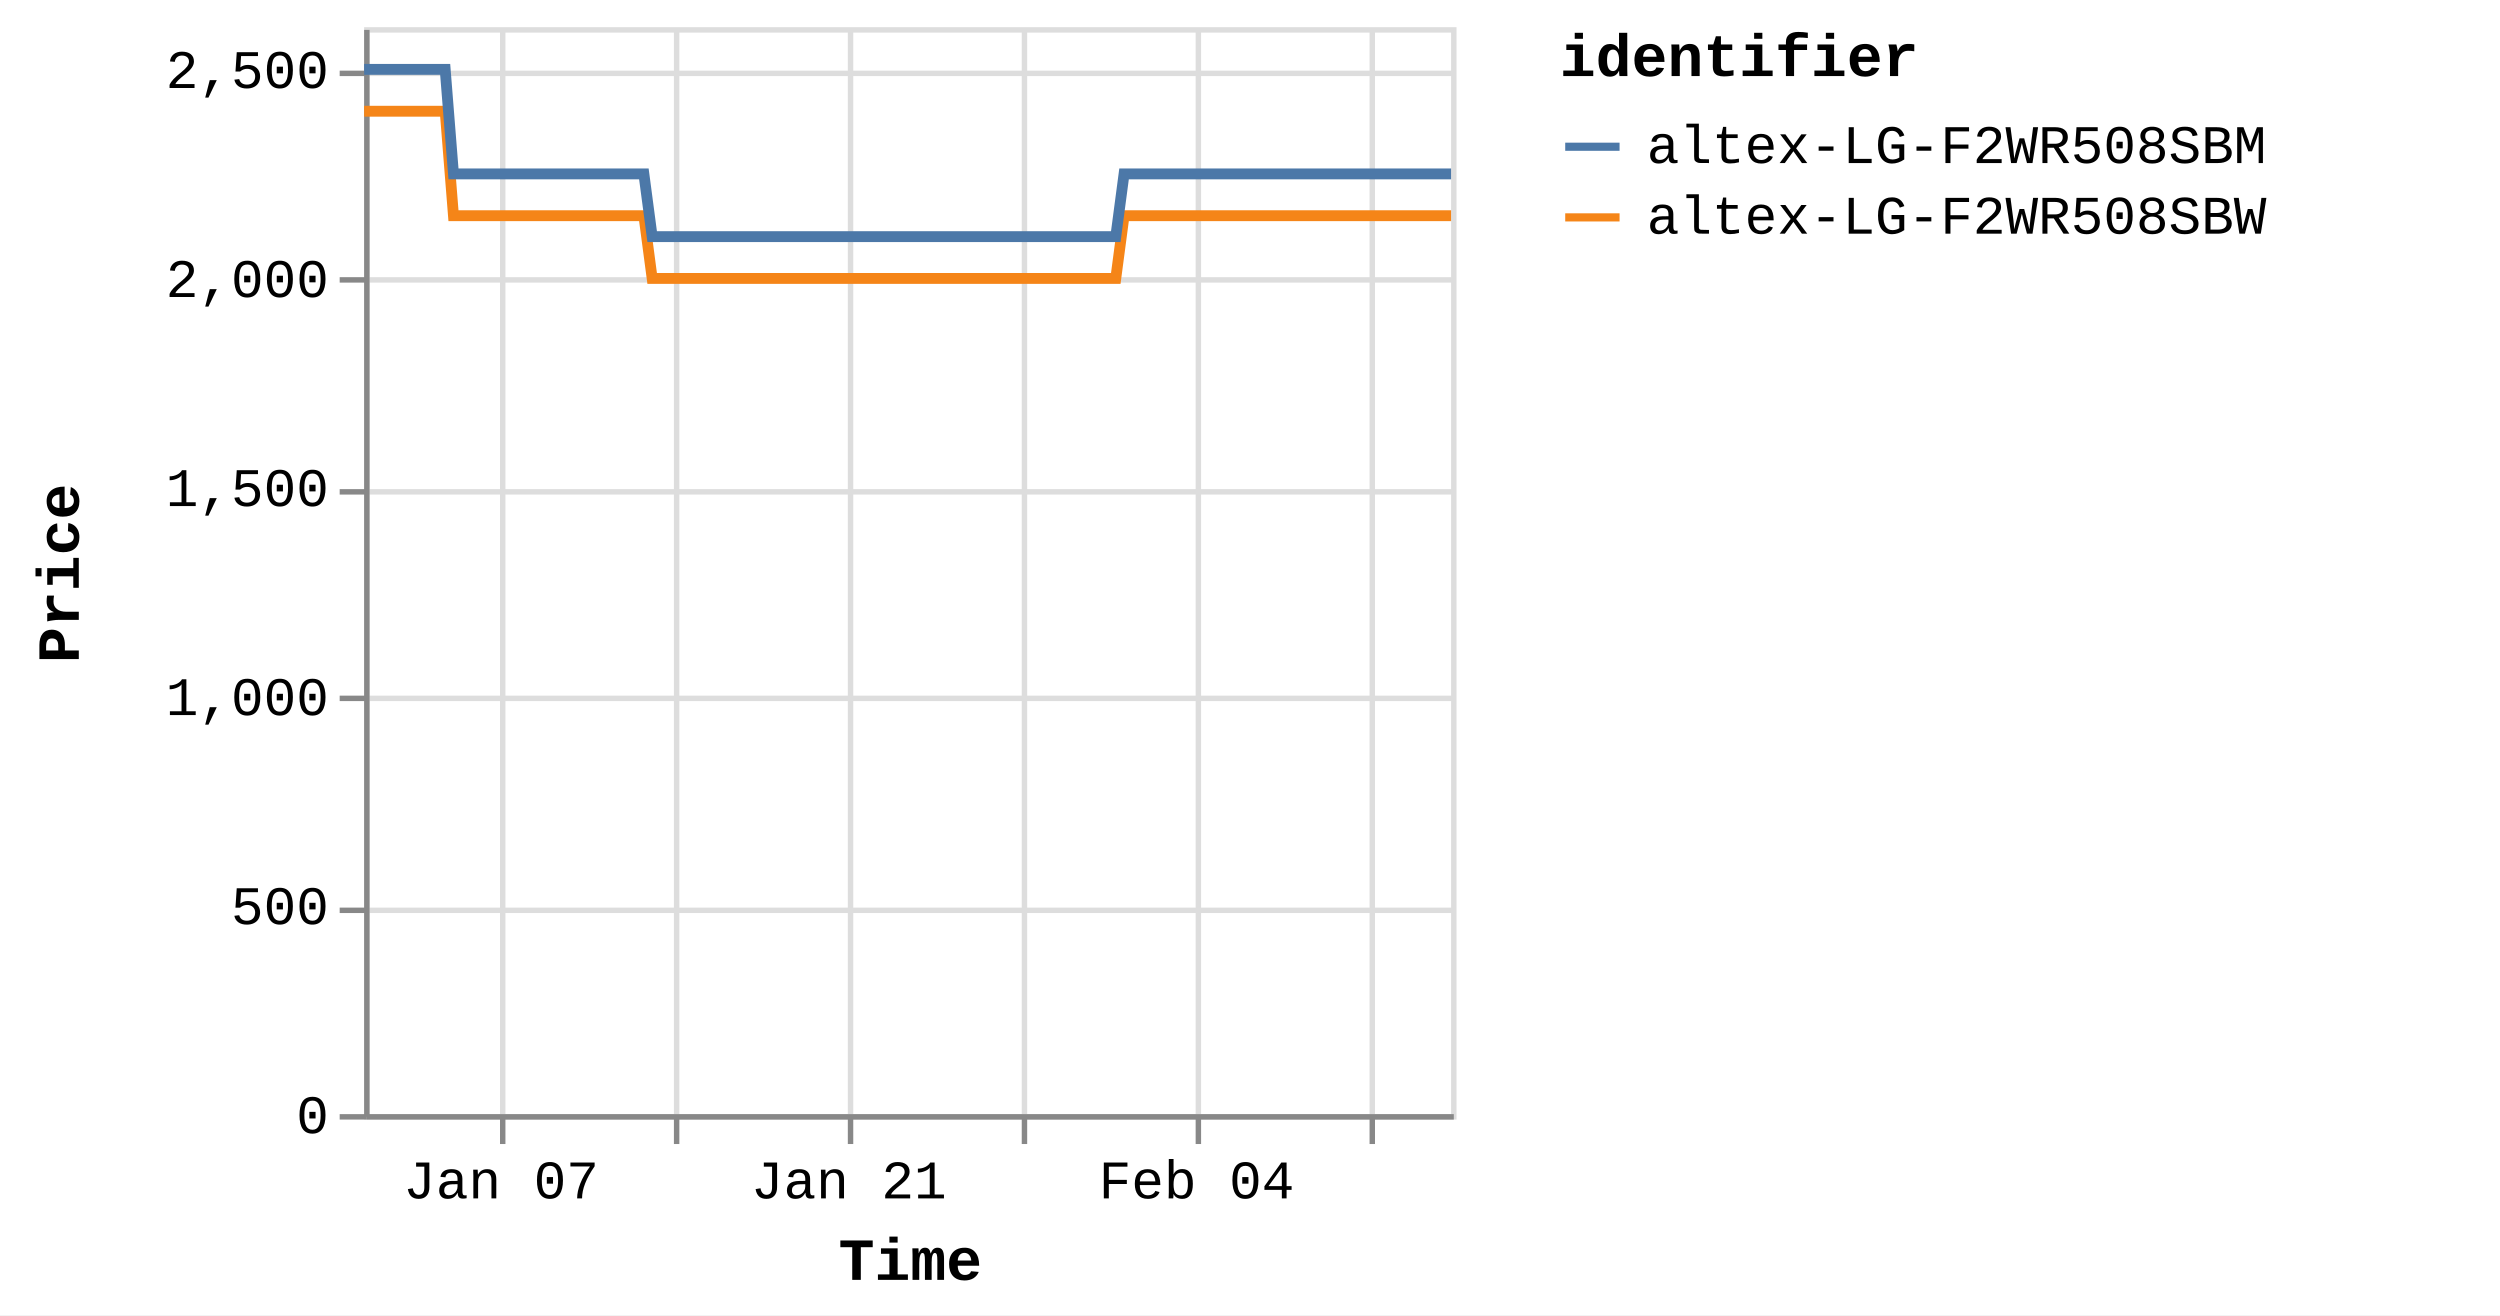
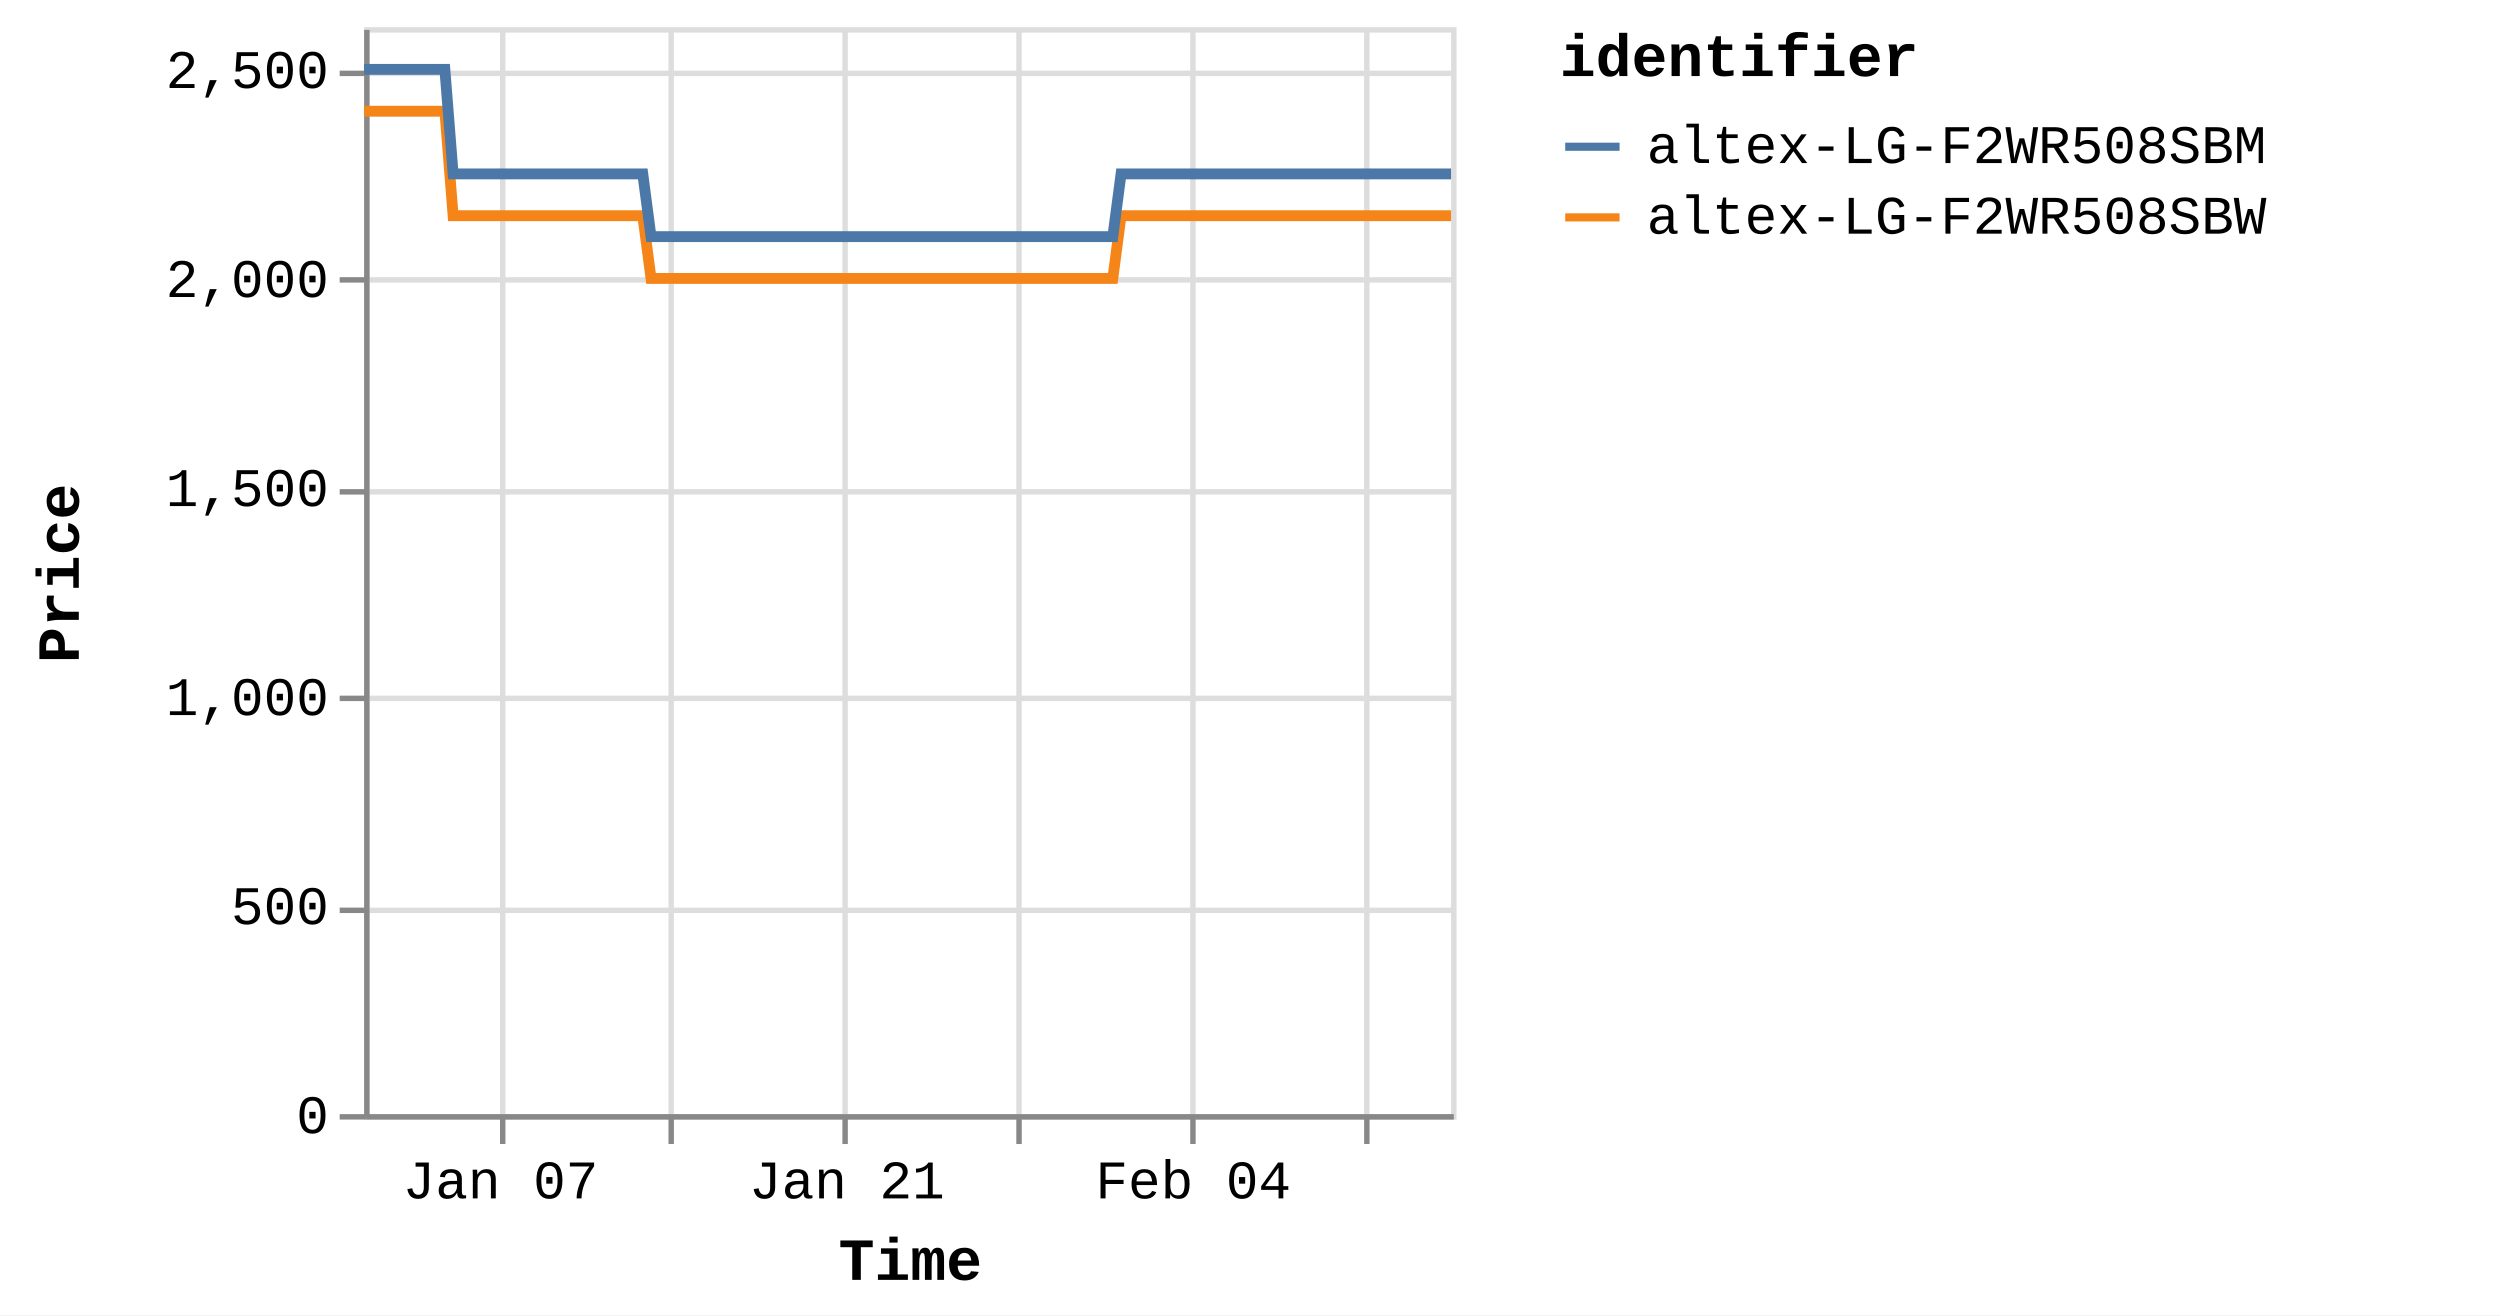
<svg xmlns="http://www.w3.org/2000/svg" version="1.1" class="marks" width="460" height="242" viewBox="0 0 460 242">
  <rect width="460" height="242" fill="white" />
  <g fill="none" stroke-miterlimit="10" transform="translate(67,5)">
    <g class="mark-group role-frame root" role="graphics-object" aria-roledescription="group mark container">
      <g transform="translate(0,0)">
        <path class="background" aria-hidden="true" d="M0.5,0.5h200v200h-200Z" stroke="#ddd" />
        <g>
          <g class="mark-group role-axis" aria-hidden="true">
            <g transform="translate(0.5,200.5)">
              <path class="background" aria-hidden="true" d="M0,0h0v0h0Z" pointer-events="none" />
              <g>
                <g class="mark-rule role-axis-grid" pointer-events="none">
                  <line transform="translate(25,-200)" x2="0" y2="200" stroke="#ddd" stroke-width="1" opacity="1" />
-                   <line transform="translate(57,-200)" x2="0" y2="200" stroke="#ddd" stroke-width="1" opacity="1" />
-                   <line transform="translate(89,-200)" x2="0" y2="200" stroke="#ddd" stroke-width="1" opacity="1" />
-                   <line transform="translate(121,-200)" x2="0" y2="200" stroke="#ddd" stroke-width="1" opacity="1" />
-                   <line transform="translate(153,-200)" x2="0" y2="200" stroke="#ddd" stroke-width="1" opacity="1" />
-                   <line transform="translate(185,-200)" x2="0" y2="200" stroke="#ddd" stroke-width="1" opacity="1" />
+                   <line transform="translate(56,-200)" x2="0" y2="200" stroke="#ddd" stroke-width="1" opacity="1" />
+                   <line transform="translate(88,-200)" x2="0" y2="200" stroke="#ddd" stroke-width="1" opacity="1" />
+                   <line transform="translate(120,-200)" x2="0" y2="200" stroke="#ddd" stroke-width="1" opacity="1" />
+                   <line transform="translate(152,-200)" x2="0" y2="200" stroke="#ddd" stroke-width="1" opacity="1" />
+                   <line transform="translate(184,-200)" x2="0" y2="200" stroke="#ddd" stroke-width="1" opacity="1" />
                </g>
              </g>
              <path class="foreground" aria-hidden="true" d="" pointer-events="none" display="none" />
            </g>
          </g>
          <g class="mark-group role-axis" aria-hidden="true">
            <g transform="translate(0.5,0.5)">
              <path class="background" aria-hidden="true" d="M0,0h0v0h0Z" pointer-events="none" />
              <g>
                <g class="mark-rule role-axis-grid" pointer-events="none">
                  <line transform="translate(0,200)" x2="200" y2="0" stroke="#ddd" stroke-width="1" opacity="1" />
                  <line transform="translate(0,162)" x2="200" y2="0" stroke="#ddd" stroke-width="1" opacity="1" />
                  <line transform="translate(0,123)" x2="200" y2="0" stroke="#ddd" stroke-width="1" opacity="1" />
                  <line transform="translate(0,85)" x2="200" y2="0" stroke="#ddd" stroke-width="1" opacity="1" />
                  <line transform="translate(0,46)" x2="200" y2="0" stroke="#ddd" stroke-width="1" opacity="1" />
                  <line transform="translate(0,8)" x2="200" y2="0" stroke="#ddd" stroke-width="1" opacity="1" />
                </g>
              </g>
              <path class="foreground" aria-hidden="true" d="" pointer-events="none" display="none" />
            </g>
          </g>
-           <g class="mark-group role-axis" role="graphics-symbol" aria-roledescription="axis" aria-label="X-axis titled 'Time' for a time scale with values from Monday, 01 January 2024, 2:19:43 PM to Wednesday, 14 February 2024, 8:38:30 AM">
+           <g class="mark-group role-axis" role="graphics-symbol" aria-roledescription="axis" aria-label="X-axis titled 'Time' for a time scale with values from Monday, 01 January 2024, 2:19:43 PM to Wednesday, 14 February 2024, 12:48:17 PM">
            <g transform="translate(0.5,200.5)">
              <path class="background" aria-hidden="true" d="M0,0h0v0h0Z" pointer-events="none" />
              <g>
                <g class="mark-rule role-axis-tick" pointer-events="none">
                  <line transform="translate(25,0)" x2="0" y2="5" stroke="#888" stroke-width="1" opacity="1" />
-                   <line transform="translate(57,0)" x2="0" y2="5" stroke="#888" stroke-width="1" opacity="1" />
-                   <line transform="translate(89,0)" x2="0" y2="5" stroke="#888" stroke-width="1" opacity="1" />
-                   <line transform="translate(121,0)" x2="0" y2="5" stroke="#888" stroke-width="1" opacity="1" />
-                   <line transform="translate(153,0)" x2="0" y2="5" stroke="#888" stroke-width="1" opacity="1" />
-                   <line transform="translate(185,0)" x2="0" y2="5" stroke="#888" stroke-width="1" opacity="1" />
+                   <line transform="translate(56,0)" x2="0" y2="5" stroke="#888" stroke-width="1" opacity="1" />
+                   <line transform="translate(88,0)" x2="0" y2="5" stroke="#888" stroke-width="1" opacity="1" />
+                   <line transform="translate(120,0)" x2="0" y2="5" stroke="#888" stroke-width="1" opacity="1" />
+                   <line transform="translate(152,0)" x2="0" y2="5" stroke="#888" stroke-width="1" opacity="1" />
+                   <line transform="translate(184,0)" x2="0" y2="5" stroke="#888" stroke-width="1" opacity="1" />
                </g>
                <g class="mark-text role-axis-label" pointer-events="none">
-                   <text text-anchor="middle" transform="translate(24.69194,15)" font-family="Liberation Mono" font-size="10px" fill="#000" opacity="1">Jan 07</text>
-                   <text text-anchor="middle" transform="translate(56.6824,15)" font-family="Liberation Mono" font-size="10px" fill="#000" opacity="0">Jan 14</text>
-                   <text text-anchor="middle" transform="translate(88.67286,15)" font-family="Liberation Mono" font-size="10px" fill="#000" opacity="1">Jan 21</text>
-                   <text text-anchor="middle" transform="translate(120.6633,15)" font-family="Liberation Mono" font-size="10px" fill="#000" opacity="0">Jan 28</text>
-                   <text text-anchor="middle" transform="translate(152.6538,15)" font-family="Liberation Mono" font-size="10px" fill="#000" opacity="1">Feb 04</text>
-                   <text text-anchor="middle" transform="translate(184.6442,15)" font-family="Liberation Mono" font-size="10px" fill="#000" opacity="0">Feb 11</text>
+                   <text text-anchor="middle" transform="translate(24.59446,15)" font-family="Liberation Mono" font-size="10px" fill="#000" opacity="1">Jan 07</text>
+                   <text text-anchor="middle" transform="translate(56.45862,15)" font-family="Liberation Mono" font-size="10px" fill="#000" opacity="0">Jan 14</text>
+                   <text text-anchor="middle" transform="translate(88.32279,15)" font-family="Liberation Mono" font-size="10px" fill="#000" opacity="1">Jan 21</text>
+                   <text text-anchor="middle" transform="translate(120.187,15)" font-family="Liberation Mono" font-size="10px" fill="#000" opacity="0">Jan 28</text>
+                   <text text-anchor="middle" transform="translate(152.0511,15)" font-family="Liberation Mono" font-size="10px" fill="#000" opacity="1">Feb 04</text>
+                   <text text-anchor="middle" transform="translate(183.9153,15)" font-family="Liberation Mono" font-size="10px" fill="#000" opacity="0">Feb 11</text>
                </g>
                <g class="mark-rule role-axis-domain" pointer-events="none">
                  <line transform="translate(0,0)" x2="200" y2="0" stroke="#888" stroke-width="1" opacity="1" />
                </g>
                <g class="mark-text role-axis-title" pointer-events="none">
                  <text text-anchor="middle" transform="translate(100,30)" font-family="Liberation Mono" font-size="11px" font-weight="bold" fill="#000" opacity="1">Time</text>
                </g>
              </g>
              <path class="foreground" aria-hidden="true" d="" pointer-events="none" display="none" />
            </g>
          </g>
          <g class="mark-group role-axis" role="graphics-symbol" aria-roledescription="axis" aria-label="Y-axis titled 'Price' for a linear scale with values from 0 to 2,600">
            <g transform="translate(0.5,0.5)">
              <path class="background" aria-hidden="true" d="M0,0h0v0h0Z" pointer-events="none" />
              <g>
                <g class="mark-rule role-axis-tick" pointer-events="none">
                  <line transform="translate(0,200)" x2="-5" y2="0" stroke="#888" stroke-width="1" opacity="1" />
                  <line transform="translate(0,162)" x2="-5" y2="0" stroke="#888" stroke-width="1" opacity="1" />
                  <line transform="translate(0,123)" x2="-5" y2="0" stroke="#888" stroke-width="1" opacity="1" />
                  <line transform="translate(0,85)" x2="-5" y2="0" stroke="#888" stroke-width="1" opacity="1" />
                  <line transform="translate(0,46)" x2="-5" y2="0" stroke="#888" stroke-width="1" opacity="1" />
                  <line transform="translate(0,8)" x2="-5" y2="0" stroke="#888" stroke-width="1" opacity="1" />
                </g>
                <g class="mark-text role-axis-label" pointer-events="none">
                  <text text-anchor="end" transform="translate(-7,203)" font-family="Liberation Mono" font-size="10px" fill="#000" opacity="1">0</text>
                  <text text-anchor="end" transform="translate(-7,164.5385)" font-family="Liberation Mono" font-size="10px" fill="#000" opacity="1">500</text>
                  <text text-anchor="end" transform="translate(-7,126.0769)" font-family="Liberation Mono" font-size="10px" fill="#000" opacity="1">1,000</text>
                  <text text-anchor="end" transform="translate(-7,87.61538)" font-family="Liberation Mono" font-size="10px" fill="#000" opacity="1">1,500</text>
                  <text text-anchor="end" transform="translate(-7,49.15385)" font-family="Liberation Mono" font-size="10px" fill="#000" opacity="1">2,000</text>
                  <text text-anchor="end" transform="translate(-7,10.69231)" font-family="Liberation Mono" font-size="10px" fill="#000" opacity="1">2,500</text>
                </g>
                <g class="mark-rule role-axis-domain" pointer-events="none">
                  <line transform="translate(0,200)" x2="0" y2="-200" stroke="#888" stroke-width="1" opacity="1" />
                </g>
                <g class="mark-text role-axis-title" pointer-events="none">
                  <text text-anchor="middle" transform="translate(-51,100) rotate(-90) translate(0,-2)" font-family="Liberation Mono" font-size="11px" font-weight="bold" fill="#000" opacity="1">Price</text>
                </g>
              </g>
              <path class="foreground" aria-hidden="true" d="" pointer-events="none" display="none" />
            </g>
          </g>
          <g class="mark-group role-scope pathgroup" role="graphics-object" aria-roledescription="group mark container">
            <g transform="translate(0,0)">
              <path class="background" aria-hidden="true" d="M0,0h200v200h-200Z" />
              <g>
                <g class="mark-line role-mark marks" role="graphics-object" aria-roledescription="line mark container">
-                   <path aria-label="Time: Jan 01, 2024; Price: 2399; identifier: altex-LG-F2WR508SBW" role="graphics-symbol" aria-roledescription="line mark" d="M0,15.462L0.478,15.462L1.202,15.462L2.726,15.462L3.488,15.462L4.289,15.462L5.016,15.462L5.772,15.462L7.296,15.462L8.058,15.462L8.859,15.462L9.588,15.462L10.341,15.462L11.866,15.462L12.629,15.462L13.428,15.462L14.163,15.462L14.913,15.462L16.438,34.692L17.199,34.692L17.999,34.692L18.731,34.692L19.482,34.692L21.007,34.692L21.768,34.692L22.566,34.692L23.297,34.692L24.052,34.692L25.58,34.692L26.337,34.692L27.135,34.692L27.867,34.692L28.622,34.692L30.149,34.692L30.913,34.692L31.715,34.692L32.443,34.692L33.191,34.692L34.721,34.692L35.482,34.692L36.293,34.692L37.015,34.692L37.762,34.692L39.291,34.692L40.052,34.692L40.854,34.692L41.581,34.692L42.332,34.692L43.859,34.692L44.622,34.692L45.425,34.692L46.154,34.692L46.902,34.692L48.429,34.692L49.192,34.692L49.992,34.692L50.722,34.692L51.473,34.692L52.997,46.231L53.757,46.231L54.555,46.231L55.288,46.231L56.042,46.231L57.57,46.231L58.327,46.231L59.125,46.231L59.856,46.231L60.612,46.231L62.141,46.231L62.904,46.231L63.708,46.231L64.435,46.231L65.182,46.231L66.709,46.231L67.474,46.231L68.276,46.231L69.006,46.231L69.752,46.231L71.28,46.231L72.044,46.231L72.847,46.231L73.575,46.231L74.323,46.231L75.849,46.231L76.611,46.231L77.415,46.231L78.142,46.231L78.895,46.231L80.42,46.231L81.182,46.231L81.985,46.231L82.715,46.231L83.462,46.231L84.99,46.231L85.747,46.231L86.547,46.231L87.281,46.231L88.034,46.231L89.557,46.231L90.318,46.231L91.116,46.231L91.849,46.231L92.603,46.231L94.134,46.231L94.897,46.231L95.701,46.231L96.424,46.231L97.173,46.231L98.701,46.231L99.466,46.231L100.269,46.231L100.998,46.231L101.743,46.231L103.272,46.231L104.035,46.231L104.839,46.231L105.566,46.231L106.314,46.231L107.843,46.231L108.604,46.231L109.409,46.231L110.139,46.231L110.883,46.231L112.409,46.231L113.173,46.231L113.963,46.231L114.694,46.231L115.456,46.231L116.976,46.231L117.74,46.231L118.522,46.231L119.261,46.231L120.022,46.231L121.547,46.231L122.309,46.231L123.094,46.231L123.832,46.231L124.594,46.231L126.117,46.231L126.881,46.231L127.671,46.231L128.403,46.231L129.164,46.231L130.686,46.231L131.448,46.231L132.24,46.231L132.983,46.231L133.733,46.231L135.256,46.231L136.019,46.231L136.812,46.231L137.542,46.231L138.303,46.231L139.826,34.692L140.589,34.692L141.382,34.692L142.111,34.692L142.873,34.692L144.398,34.692L145.158,34.692L145.95,34.692L146.681,34.692L147.444,34.692L148.967,34.692L149.729,34.692L150.514,34.692L151.252,34.692L152.016,34.692L153.541,34.692L154.3,34.692L155.084,34.692L155.821,34.692L156.583,34.692L158.107,34.692L158.872,34.692L159.664,34.692L160.394,34.692L161.153,34.692L162.677,34.692L163.439,34.692L164.233,34.692L164.964,34.692L165.724,34.692L167.247,34.692L168.01,34.692L168.801,34.692L169.537,34.692L170.294,34.692L171.817,34.692L172.581,34.692L173.371,34.692L174.106,34.692L174.864,34.692L176.388,34.692L177.151,34.692L177.938,34.692L178.674,34.692L179.436,34.692L180.957,34.692L181.719,34.692L182.507,34.692L183.242,34.692L184.005,34.692L185.531,34.692L186.29,34.692L187.075,34.692L187.813,34.692L188.574,34.692L190.098,34.692L190.859,34.692L191.656,34.692L192.384,34.692L193.144,34.692L194.666,34.692L195.429,34.692L196.22,34.692L196.964,34.692L197.715,34.692L199.238,34.692L200,34.692" stroke="#f58518" stroke-width="2" />
+                   <path aria-label="Time: Jan 01, 2024; Price: 2399; identifier: altex-LG-F2WR508SBW" role="graphics-symbol" aria-roledescription="line mark" d="M0,15.462L0.477,15.462L1.197,15.462L2.715,15.462L3.474,15.462L4.272,15.462L4.997,15.462L5.749,15.462L7.267,15.462L8.026,15.462L8.825,15.462L9.55,15.462L10.3,15.462L11.819,15.462L12.579,15.462L13.375,15.462L14.107,15.462L14.854,15.462L16.373,34.692L17.131,34.692L17.928,34.692L18.657,34.692L19.405,34.692L20.924,34.692L21.682,34.692L22.477,34.692L23.205,34.692L23.957,34.692L25.479,34.692L26.233,34.692L27.028,34.692L27.757,34.692L28.509,34.692L30.03,34.692L30.791,34.692L31.589,34.692L32.315,34.692L33.06,34.692L34.584,34.692L35.342,34.692L36.149,34.692L36.868,34.692L37.613,34.692L39.135,34.692L39.894,34.692L40.693,34.692L41.417,34.692L42.165,34.692L43.686,34.692L44.446,34.692L45.246,34.692L45.972,34.692L46.717,34.692L48.238,34.692L48.998,34.692L49.795,34.692L50.522,34.692L51.27,34.692L52.788,46.231L53.545,46.231L54.34,46.231L55.069,46.231L55.821,46.231L57.343,46.231L58.097,46.231L58.891,46.231L59.62,46.231L60.373,46.231L61.896,46.231L62.655,46.231L63.457,46.231L64.181,46.231L64.925,46.231L66.446,46.231L67.208,46.231L68.007,46.231L68.734,46.231L69.477,46.231L70.998,46.231L71.76,46.231L72.559,46.231L73.284,46.231L74.029,46.231L75.549,46.231L76.309,46.231L77.109,46.231L77.833,46.231L78.583,46.231L80.103,46.231L80.862,46.231L81.662,46.231L82.389,46.231L83.133,46.231L84.654,46.231L85.409,46.231L86.205,46.231L86.937,46.231L87.686,46.231L89.203,46.231L89.962,46.231L90.757,46.231L91.486,46.231L92.238,46.231L93.762,46.231L94.522,46.231L95.323,46.231L96.043,46.231L96.79,46.231L98.311,46.231L99.073,46.231L99.873,46.231L100.599,46.231L101.341,46.231L102.864,46.231L103.624,46.231L104.425,46.231L105.149,46.231L105.894,46.231L107.418,46.231L108.175,46.231L108.977,46.231L109.704,46.231L110.445,46.231L111.965,46.231L112.726,46.231L113.513,46.231L114.241,46.231L115,46.231L116.514,46.231L117.275,46.231L118.054,46.231L118.791,46.231L119.548,46.231L121.067,46.231L121.826,46.231L122.608,46.231L123.343,46.231L124.102,46.231L125.619,46.231L126.38,46.231L127.167,46.231L127.896,46.231L128.654,46.231L130.17,46.231L130.929,46.231L131.718,46.231L132.458,46.231L133.205,46.231L134.722,46.231L135.482,46.231L136.272,46.231L136.999,46.231L137.757,46.231L139.274,34.692L140.034,34.692L140.824,34.692L141.55,34.692L142.309,34.692L143.828,34.692L144.585,34.692L145.374,34.692L146.102,34.692L146.861,34.692L148.379,34.692L149.138,34.692L149.92,34.692L150.655,34.692L151.416,34.692L152.935,34.692L153.691,34.692L154.472,34.692L155.206,34.692L155.965,34.692L157.483,34.692L158.244,34.692L159.034,34.692L159.76,34.692L160.517,34.692L162.035,34.692L162.794,34.692L163.584,34.692L164.312,34.692L165.07,34.692L166.587,34.692L167.347,34.692L168.134,34.692L168.868,34.692L169.622,34.692L171.139,34.692L171.9,34.692L172.686,34.692L173.418,34.692L174.173,34.692L175.692,34.692L176.451,34.692L177.236,34.692L177.969,34.692L178.728,34.692L180.243,34.692L181.001,34.692L181.786,34.692L182.519,34.692L183.278,34.692L184.799,34.692L185.555,34.692L186.336,34.692L187.071,34.692L187.83,34.692L189.348,34.692L190.106,34.692L190.899,34.692L191.625,34.692L192.381,34.692L193.898,34.692L194.658,34.692L195.446,34.692L196.186,34.692L196.934,34.692L198.451,34.692L199.21,34.692L200,34.692" stroke="#f58518" stroke-width="2" />
                </g>
              </g>
              <path class="foreground" aria-hidden="true" d="" display="none" />
            </g>
            <g transform="translate(0,0)">
              <path class="background" aria-hidden="true" d="M0,0h200v200h-200Z" />
              <g>
                <g class="mark-line role-mark marks" role="graphics-object" aria-roledescription="line mark container">
-                   <path aria-label="Time: Jan 01, 2024; Price: 2499; identifier: altex-LG-F2WR508SBM" role="graphics-symbol" aria-roledescription="line mark" d="M0,7.769L0.479,7.769L1.202,7.769L2.726,7.769L3.488,7.769L4.289,7.769L5.016,7.769L5.772,7.769L7.296,7.769L8.058,7.769L8.86,7.769L9.588,7.769L10.341,7.769L11.866,7.769L12.629,7.769L13.428,7.769L14.163,7.769L14.914,7.769L16.439,27L17.199,27L17.999,27L18.731,27L19.482,27L21.007,27L21.768,27L22.566,27L23.297,27L24.052,27L25.58,27L26.337,27L27.135,27L27.868,27L28.622,27L30.15,27L30.913,27L31.715,27L32.444,27L33.191,27L34.721,27L35.482,27L36.293,27L37.015,27L37.762,27L39.291,27L40.052,27L40.854,27L41.581,27L42.332,27L43.86,27L44.622,27L45.426,27L46.154,27L46.903,27L48.429,27L49.192,27L49.992,27L50.722,27L51.473,27L52.997,38.538L53.758,38.538L54.556,38.538L55.288,38.538L56.042,38.538L57.57,38.538L58.327,38.538L59.125,38.538L59.856,38.538L60.612,38.538L62.141,38.538L62.904,38.538L63.708,38.538L64.435,38.538L65.182,38.538L66.709,38.538L67.474,38.538L68.276,38.538L69.007,38.538L69.753,38.538L71.28,38.538L72.044,38.538L72.847,38.538L73.575,38.538L74.323,38.538L75.849,38.538L76.611,38.538L77.415,38.538L78.142,38.538L78.895,38.538L80.42,38.538L81.183,38.538L81.985,38.538L82.716,38.538L83.463,38.538L84.99,38.538L85.747,38.538L86.547,38.538L87.282,38.538L88.034,38.538L89.557,38.538L90.318,38.538L91.116,38.538L91.849,38.538L92.603,38.538L94.134,38.538L94.897,38.538L95.701,38.538L96.424,38.538L97.173,38.538L98.701,38.538L99.466,38.538L100.269,38.538L100.998,38.538L101.743,38.538L103.272,38.538L104.035,38.538L104.839,38.538L105.566,38.538L106.314,38.538L107.844,38.538L108.604,38.538L109.409,38.538L110.139,38.538L110.883,38.538L112.409,38.538L113.173,38.538L113.963,38.538L114.694,38.538L115.456,38.538L116.977,38.538L117.74,38.538L118.522,38.538L119.262,38.538L120.022,38.538L121.547,38.538L122.309,38.538L123.095,38.538L123.832,38.538L124.594,38.538L126.117,38.538L126.881,38.538L127.671,38.538L128.403,38.538L129.164,38.538L130.686,38.538L131.448,38.538L132.24,38.538L132.983,38.538L133.733,38.538L135.256,38.538L136.019,38.538L136.812,38.538L137.542,38.538L138.303,38.538L139.827,27L140.589,27L141.382,27L142.112,27L142.873,27L144.398,27L145.159,27L145.951,27L146.681,27L147.444,27L148.967,27L149.729,27L150.514,27L151.252,27L152.016,27L153.541,27L154.3,27L155.084,27L155.822,27L156.583,27L158.107,27L158.872,27L159.664,27L160.394,27L161.153,27L162.677,27L163.439,27L164.233,27L164.964,27L165.724,27L167.247,27L168.01,27L168.801,27L169.538,27L170.294,27L171.818,27L172.581,27L173.371,27L174.106,27L174.864,27L176.388,27L177.151,27L177.938,27L178.674,27L179.437,27L180.957,27L181.719,27L182.507,27L183.242,27L184.005,27L185.531,27L186.29,27L187.075,27L187.813,27L188.574,27L190.098,27L190.859,27L191.656,27L192.385,27L193.144,27L194.667,27L195.429,27L196.221,27L196.964,27L197.715,27L199.238,27L200,27" stroke="#4c78a8" stroke-width="2" />
+                   <path aria-label="Time: Jan 01, 2024; Price: 2499; identifier: altex-LG-F2WR508SBM" role="graphics-symbol" aria-roledescription="line mark" d="M0,7.769L0.477,7.769L1.198,7.769L2.715,7.769L3.474,7.769L4.272,7.769L4.997,7.769L5.749,7.769L7.267,7.769L8.026,7.769L8.825,7.769L9.55,7.769L10.3,7.769L11.819,7.769L12.579,7.769L13.375,7.769L14.107,7.769L14.855,7.769L16.374,27L17.131,27L17.928,27L18.657,27L19.405,27L20.924,27L21.682,27L22.477,27L23.205,27L23.957,27L25.479,27L26.233,27L27.028,27L27.758,27L28.509,27L30.031,27L30.791,27L31.589,27L32.315,27L33.06,27L34.584,27L35.342,27L36.15,27L36.869,27L37.613,27L39.136,27L39.894,27L40.693,27L41.417,27L42.165,27L43.686,27L44.446,27L45.246,27L45.972,27L46.717,27L48.238,27L48.998,27L49.795,27L50.522,27L51.27,27L52.788,38.538L53.545,38.538L54.34,38.538L55.069,38.538L55.821,38.538L57.343,38.538L58.097,38.538L58.892,38.538L59.62,38.538L60.373,38.538L61.896,38.538L62.656,38.538L63.457,38.538L64.181,38.538L64.925,38.538L66.446,38.538L67.208,38.538L68.007,38.538L68.735,38.538L69.477,38.538L70.998,38.538L71.76,38.538L72.56,38.538L73.284,38.538L74.029,38.538L75.55,38.538L76.309,38.538L77.109,38.538L77.833,38.538L78.583,38.538L80.103,38.538L80.862,38.538L81.662,38.538L82.389,38.538L83.133,38.538L84.655,38.538L85.409,38.538L86.205,38.538L86.937,38.538L87.687,38.538L89.203,38.538L89.962,38.538L90.757,38.538L91.486,38.538L92.238,38.538L93.762,38.538L94.522,38.538L95.323,38.538L96.044,38.538L96.79,38.538L98.312,38.538L99.073,38.538L99.873,38.538L100.6,38.538L101.341,38.538L102.864,38.538L103.625,38.538L104.425,38.538L105.149,38.538L105.894,38.538L107.418,38.538L108.175,38.538L108.977,38.538L109.704,38.538L110.446,38.538L111.965,38.538L112.726,38.538L113.513,38.538L114.241,38.538L115,38.538L116.515,38.538L117.275,38.538L118.054,38.538L118.791,38.538L119.548,38.538L121.068,38.538L121.826,38.538L122.609,38.538L123.343,38.538L124.102,38.538L125.619,38.538L126.38,38.538L127.167,38.538L127.897,38.538L128.655,38.538L130.17,38.538L130.929,38.538L131.718,38.538L132.458,38.538L133.205,38.538L134.722,38.538L135.482,38.538L136.272,38.538L136.999,38.538L137.757,38.538L139.275,27L140.034,27L140.824,27L141.551,27L142.309,27L143.828,27L144.585,27L145.374,27L146.102,27L146.862,27L148.379,27L149.138,27L149.92,27L150.655,27L151.416,27L152.935,27L153.691,27L154.472,27L155.206,27L155.965,27L157.483,27L158.244,27L159.034,27L159.761,27L160.517,27L162.035,27L162.794,27L163.585,27L164.313,27L165.07,27L166.587,27L167.347,27L168.134,27L168.868,27L169.622,27L171.139,27L171.9,27L172.686,27L173.419,27L174.174,27L175.692,27L176.451,27L177.236,27L177.969,27L178.728,27L180.243,27L181.001,27L181.786,27L182.519,27L183.278,27L184.799,27L185.555,27L186.337,27L187.072,27L187.83,27L189.348,27L190.106,27L190.899,27L191.625,27L192.382,27L193.898,27L194.658,27L195.446,27L196.187,27L196.934,27L198.451,27L199.21,27L200,27" stroke="#4c78a8" stroke-width="2" />
                </g>
              </g>
              <path class="foreground" aria-hidden="true" d="" display="none" />
            </g>
          </g>
          <g class="mark-group role-legend" role="graphics-symbol" aria-roledescription="legend" aria-label="Symbol legend titled 'identifier' for stroke color with 2 values: altex-LG-F2WR508SBM, altex-LG-F2WR508SBW">
            <g transform="translate(220,0)">
              <path class="background" aria-hidden="true" d="M0,0h168v40h-168Z" pointer-events="none" />
              <g>
                <g class="mark-group role-legend-entry">
                  <g transform="translate(0,16)">
                    <path class="background" aria-hidden="true" d="M0,0h0v0h0Z" pointer-events="none" />
                    <g>
                      <g class="mark-group role-scope" role="graphics-object" aria-roledescription="group mark container">
                        <g transform="translate(0,0)">
                          <path class="background" aria-hidden="true" d="M0,0h168v11h-168Z" pointer-events="none" opacity="1" />
                          <g>
                            <g class="mark-symbol role-legend-symbol" pointer-events="none">
                              <path transform="translate(6,6)" d="M-5,0L5,0" stroke="#4c78a8" stroke-width="1.5" opacity="1" />
                            </g>
                            <g class="mark-text role-legend-label" pointer-events="none">
                              <text text-anchor="start" transform="translate(16,9)" font-family="Liberation Mono" font-size="10px" fill="#000" opacity="1">altex-LG-F2WR508SBM</text>
                            </g>
                          </g>
                          <path class="foreground" aria-hidden="true" d="" pointer-events="none" display="none" />
                        </g>
                        <g transform="translate(0,13)">
                          <path class="background" aria-hidden="true" d="M0,0h168v11h-168Z" pointer-events="none" opacity="1" />
                          <g>
                            <g class="mark-symbol role-legend-symbol" pointer-events="none">
                              <path transform="translate(6,6)" d="M-5,0L5,0" stroke="#f58518" stroke-width="1.5" opacity="1" />
                            </g>
                            <g class="mark-text role-legend-label" pointer-events="none">
                              <text text-anchor="start" transform="translate(16,9)" font-family="Liberation Mono" font-size="10px" fill="#000" opacity="1">altex-LG-F2WR508SBW</text>
                            </g>
                          </g>
                          <path class="foreground" aria-hidden="true" d="" pointer-events="none" display="none" />
                        </g>
                      </g>
                    </g>
                    <path class="foreground" aria-hidden="true" d="" pointer-events="none" display="none" />
                  </g>
                </g>
                <g class="mark-text role-legend-title" pointer-events="none">
                  <text text-anchor="start" transform="translate(0,9)" font-family="Liberation Mono" font-size="11px" font-weight="bold" fill="#000" opacity="1">identifier</text>
                </g>
              </g>
              <path class="foreground" aria-hidden="true" d="" pointer-events="none" display="none" />
            </g>
          </g>
        </g>
        <path class="foreground" aria-hidden="true" d="" display="none" />
      </g>
    </g>
  </g>
</svg>
